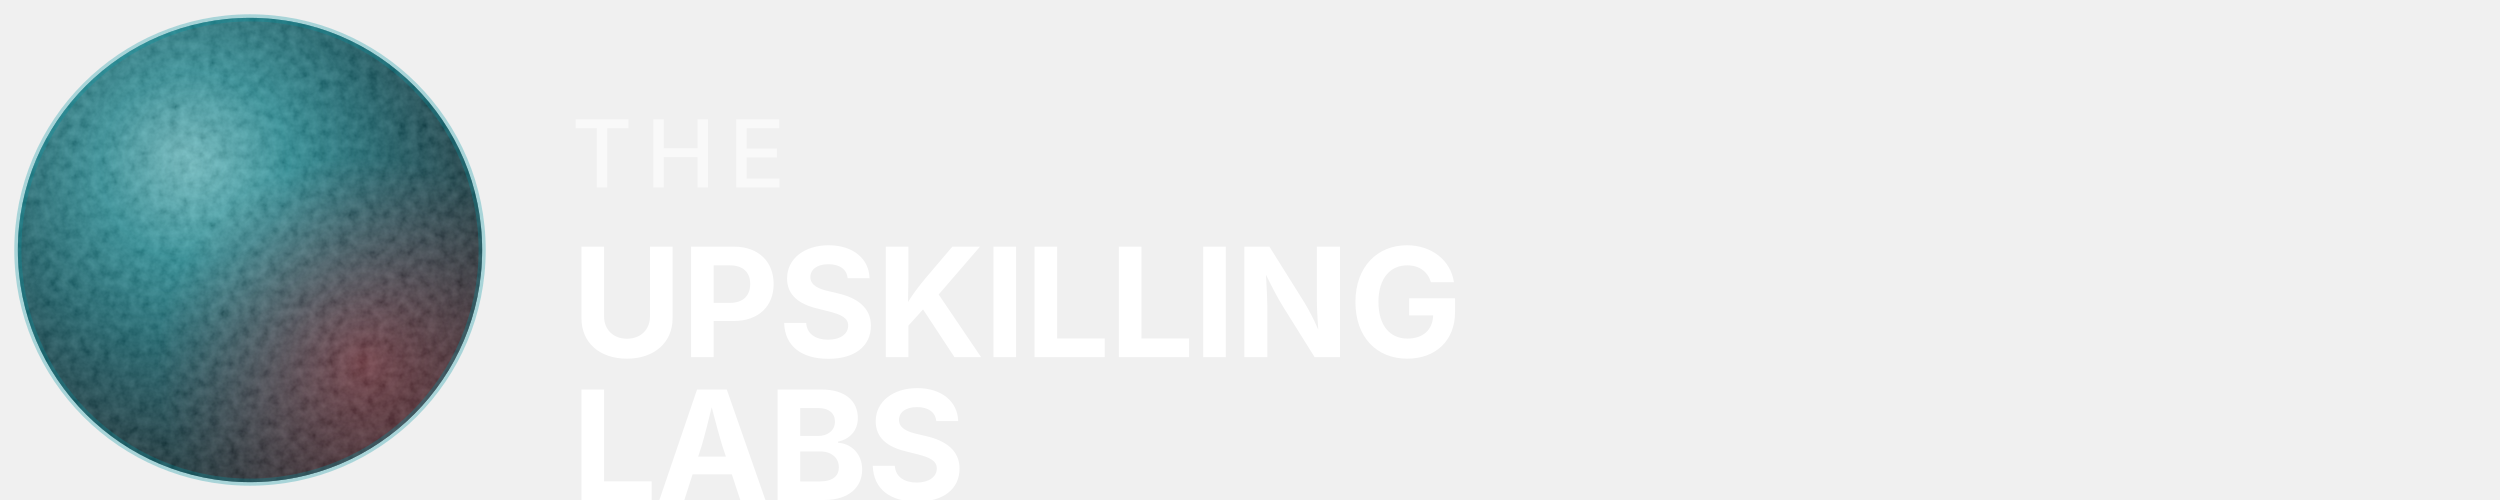
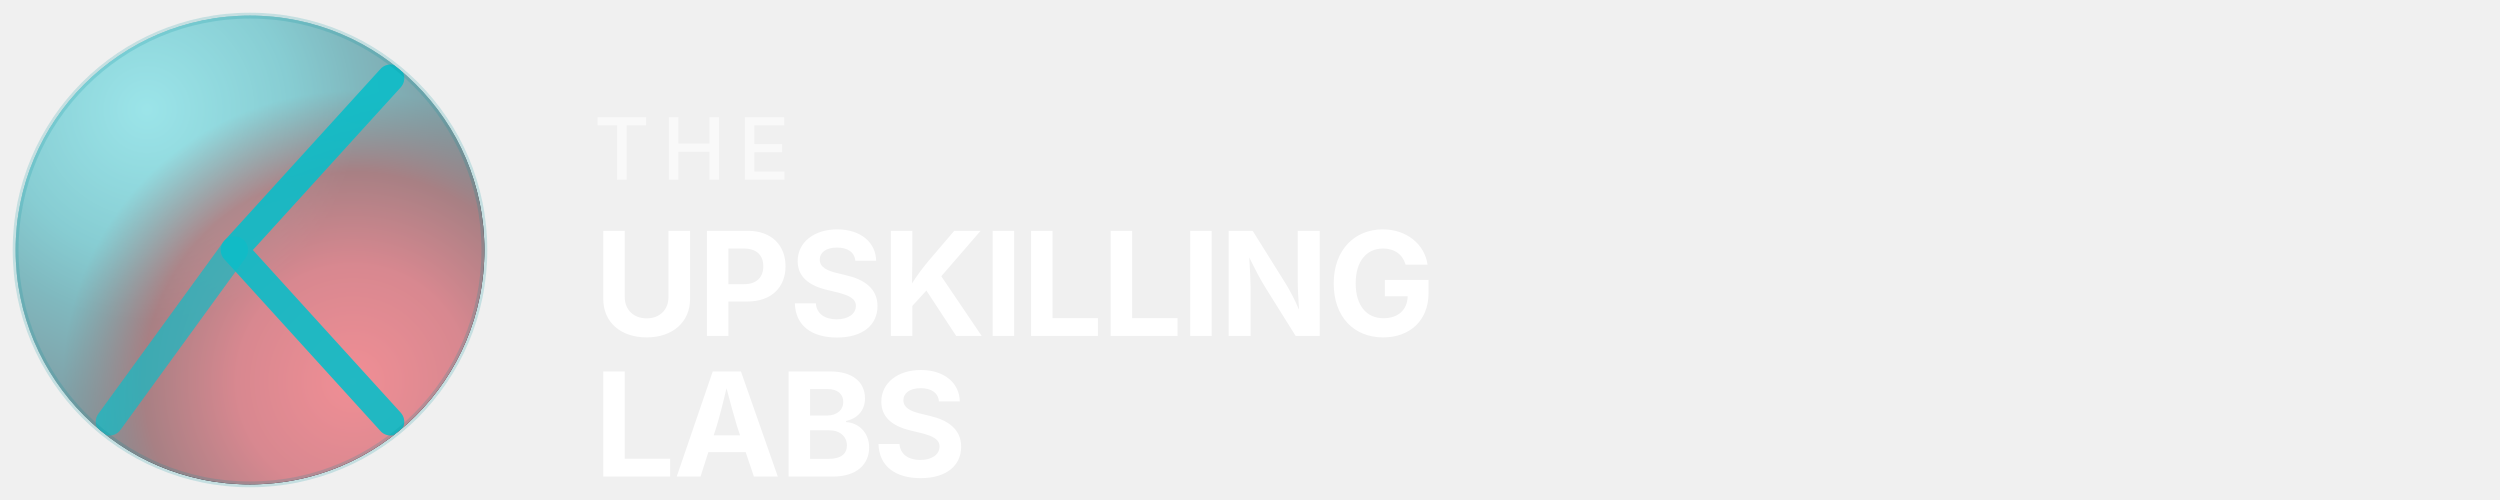
- <svg xmlns="http://www.w3.org/2000/svg" viewBox="0 0 280 56" role="img" aria-label="The Upskilling Labs">
+ <svg xmlns="http://www.w3.org/2000/svg" viewBox="0 0 320 64" role="img" aria-label="The Upskilling Labs">
  <defs>
-     <radialGradient id="llMain" cx="38%" cy="32%" r="72%">
-       <stop offset="0%" stop-color="#4DD4DC" />
-       <stop offset="28%" stop-color="#0094A0" />
-       <stop offset="68%" stop-color="#004A55" />
-       <stop offset="100%" stop-color="#00141B" />
+     <radialGradient id="llTeal" cx="28%" cy="20%" r="88%">
+       <stop offset="0%" stop-color="#0BBDC8" />
+       <stop offset="35%" stop-color="#0094A0" />
+       <stop offset="70%" stop-color="#004855" />
+       <stop offset="100%" stop-color="#001520" />
    </radialGradient>
-     <radialGradient id="llRed" cx="74%" cy="74%" r="44%">
-       <stop offset="0%" stop-color="#E11D2A" stop-opacity="0.52" />
-       <stop offset="100%" stop-color="#E11D2A" stop-opacity="0" />
+     <radialGradient id="llRed" cx="72%" cy="78%" r="62%">
+       <stop offset="0%" stop-color="#E11D2A" />
+       <stop offset="40%" stop-color="#B01020" />
+       <stop offset="72%" stop-color="#500008" />
+       <stop offset="100%" stop-color="#1A0005" stop-opacity="0" />
    </radialGradient>
-     <radialGradient id="llHi" cx="34%" cy="28%" r="42%">
-       <stop offset="0%" stop-color="white" stop-opacity="0.22" />
+     <radialGradient id="llHi" cx="28%" cy="20%" r="45%">
+       <stop offset="0%" stop-color="white" stop-opacity="0.18" />
      <stop offset="100%" stop-color="white" stop-opacity="0" />
    </radialGradient>
-     <filter id="llGrain">
-       <feTurbulence type="fractalNoise" baseFrequency="0.9" numOctaves="3" stitchTiles="stitch" result="noise" />
-       <feColorMatrix type="matrix" in="noise" values="0 0 0 0 1  0 0 0 0 1  0 0 0 0 1  0 0 0 0.4 0" result="wn" />
+     <filter id="llGrain" x="0" y="0" width="100%" height="100%">
+       <feTurbulence type="fractalNoise" baseFrequency="1.1" numOctaves="4" stitchTiles="stitch" result="noise" />
+       <feColorMatrix in="noise" type="matrix" values="0 0 0 0 1  0 0 0 0 1  0 0 0 0 1  0 0 0 0.55 0" result="wn" />
      <feComposite operator="in" in="wn" in2="SourceGraphic" result="cl" />
      <feBlend in="SourceGraphic" in2="cl" mode="overlay" />
    </filter>
+     <clipPath id="llClip">
+       <circle cx="32" cy="32" r="30" />
+     </clipPath>
  </defs>
-   <circle cx="28" cy="28" r="26" fill="url(#llMain)" />
-   <circle cx="28" cy="28" r="26" fill="url(#llRed)" />
-   <circle cx="28" cy="28" r="26" fill="url(#llHi)" />
-   <circle cx="28" cy="28" r="26" filter="url(#llGrain)" opacity="0.38" />
-   <circle cx="28" cy="28" r="26" fill="none" stroke="rgba(0,148,160,0.3)" stroke-width="0.8" />
-   <text x="64" y="21" font-family="Geologica, Inter, -apple-system, BlinkMacSystemFont, sans-serif" font-size="10.5" font-weight="500" fill="rgba(255,255,255,0.58)" letter-spacing="0.14em">THE</text>
-   <text x="64" y="40" font-family="Geologica, Inter, -apple-system, BlinkMacSystemFont, sans-serif" font-size="17" font-weight="700" fill="#FFFFFF" letter-spacing="-0.01em">UPSKILLING</text>
-   <text x="64" y="56" font-family="Geologica, Inter, -apple-system, BlinkMacSystemFont, sans-serif" font-size="17" font-weight="700" fill="#FFFFFF" letter-spacing="-0.01em">LABS</text>
+   <circle cx="32" cy="32" r="30" fill="url(#llTeal)" />
+   <circle cx="32" cy="32" r="30" fill="url(#llRed)" />
+   <circle cx="32" cy="32" r="30" fill="url(#llHi)" />
+   <circle cx="32" cy="32" r="30" filter="url(#llGrain)" opacity="0.50" fill="white" />
+   <g clip-path="url(#llClip)">
+     <polyline points="50,10 30,32 50,54" fill="none" stroke="#0BBDC8" stroke-width="3.5" stroke-linecap="round" stroke-linejoin="round" opacity="0.90" />
+     <line x1="14" y1="54" x2="30" y2="32" stroke="#0BBDC8" stroke-width="3.5" stroke-linecap="round" opacity="0.68" />
+   </g>
+   <circle cx="32" cy="32" r="30" fill="none" stroke="rgba(0,148,160,0.18)" stroke-width="0.75" />
+   <text x="76" y="23" font-family="Geologica, Inter, -apple-system, BlinkMacSystemFont, sans-serif" font-size="11" font-weight="500" fill="rgba(255,255,255,0.58)" letter-spacing="0.14em">THE</text>
+   <text x="76" y="43" font-family="Geologica, Inter, -apple-system, BlinkMacSystemFont, sans-serif" font-size="18.5" font-weight="700" fill="#FFFFFF" letter-spacing="-0.015em">UPSKILLING</text>
+   <text x="76" y="61" font-family="Geologica, Inter, -apple-system, BlinkMacSystemFont, sans-serif" font-size="18.5" font-weight="700" fill="#FFFFFF" letter-spacing="-0.015em">LABS</text>
</svg>
